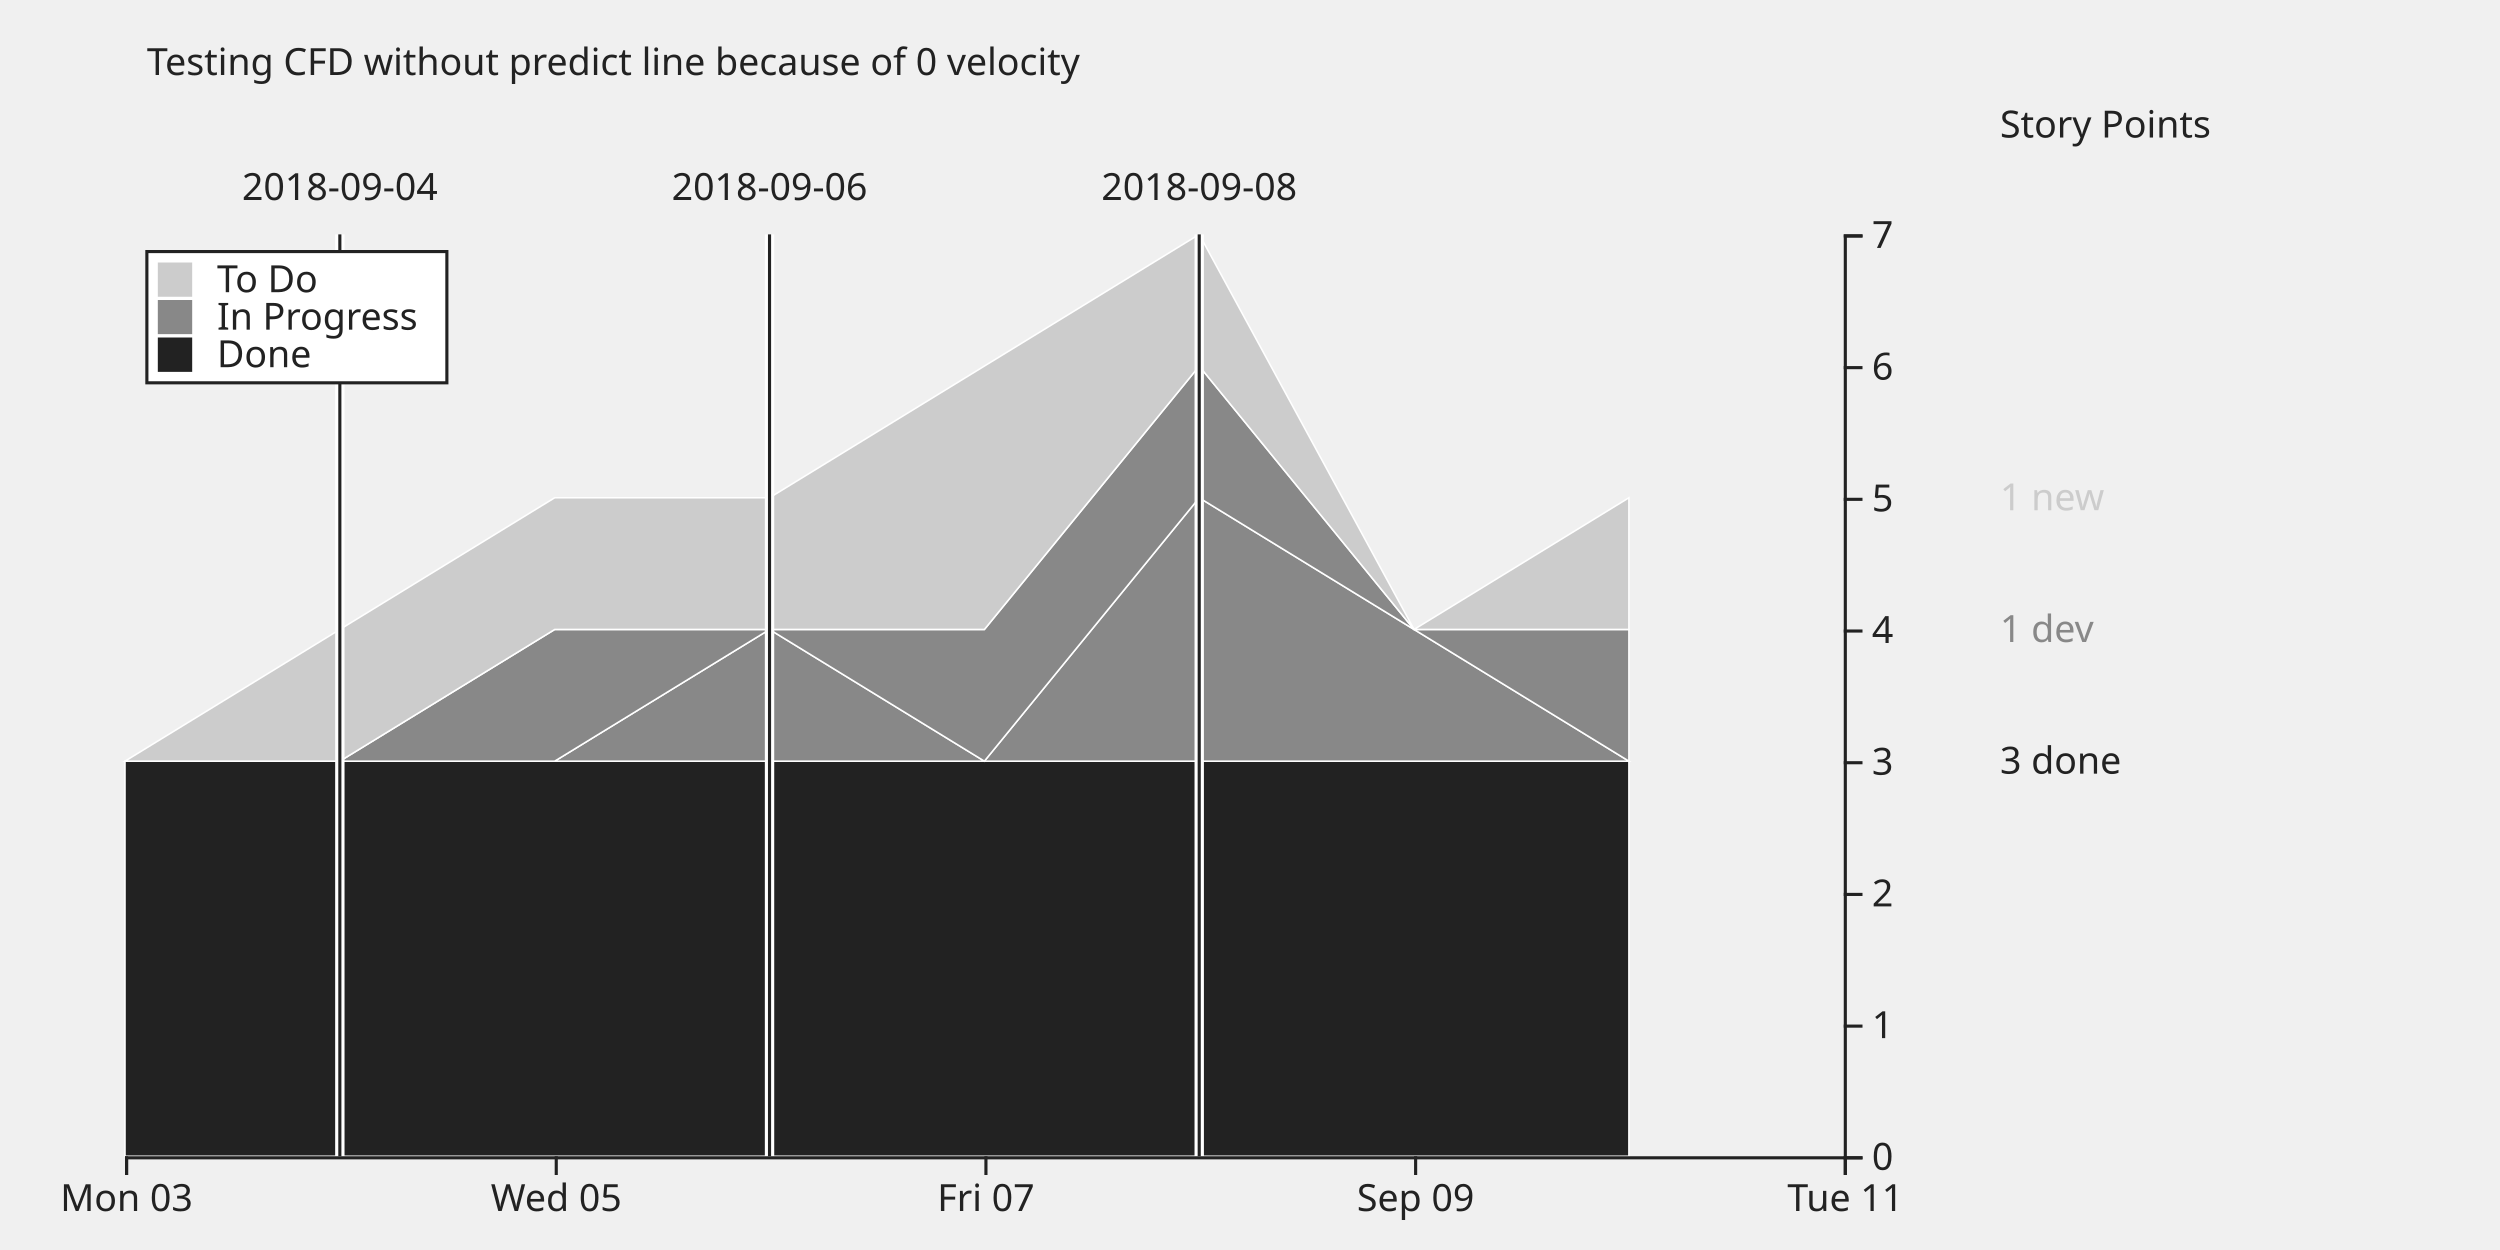
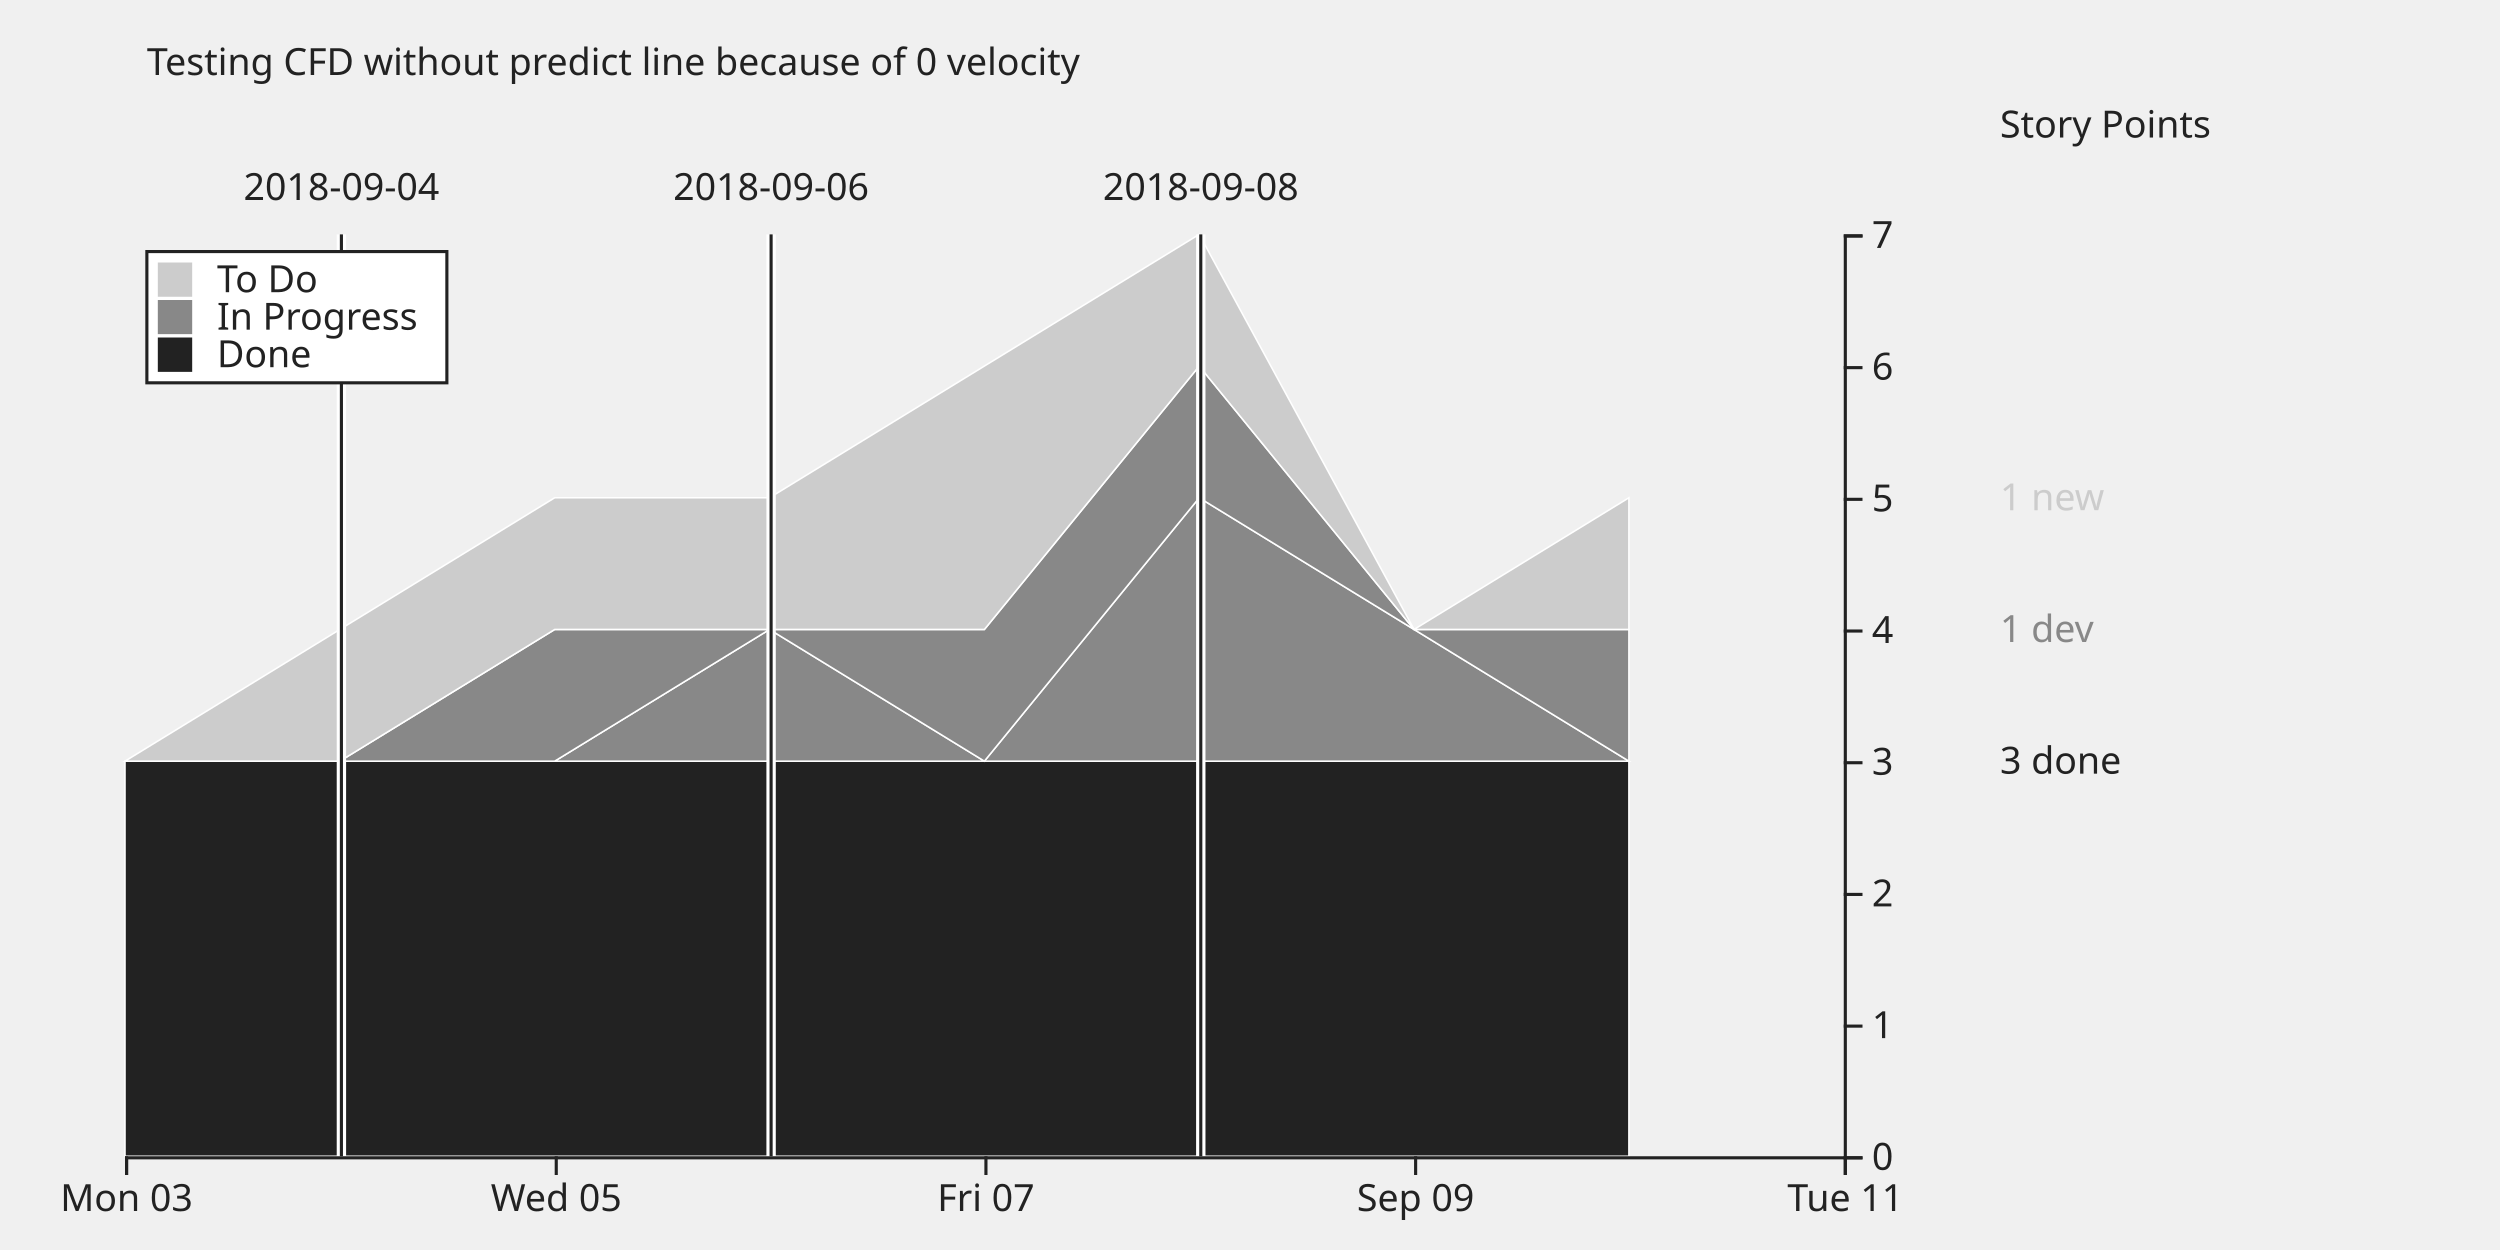
<svg xmlns="http://www.w3.org/2000/svg" width="800" height="400">
  <g transform="translate(40,75)">
    <g class="layer">
      <path class="area" style="fill: #222; stroke: #fff; stroke-width: .5;" d="M0,168.571L68.75,168.571L137.5,168.571L206.25,168.571L275,168.571L343.75,168.571L412.5,168.571L481.25,168.571L481.25,295L412.5,295L343.75,295L275,295L206.25,295L137.5,295L68.75,295L0,295Z" />
      <text x="600" y="168.571" dy="4px" font-size="12px" font-family="sans-serif" style="text-anchor: start; fill: #222;">3 done</text>
    </g>
    <g class="layer">
      <path class="area" style="fill: #888; stroke: #fff; stroke-width: .5;" d="M0,168.571L68.75,168.571L137.5,168.571L206.25,126.429L275,168.571L343.75,84.286L412.5,126.429L481.25,168.571L481.25,168.571L412.5,168.571L343.75,168.571L275,168.571L206.25,168.571L137.5,168.571L68.75,168.571L0,168.571Z" />
    </g>
    <g class="layer">
      <path class="area" style="fill: #888; stroke: #fff; stroke-width: .5;" d="M0,168.571L68.75,168.571L137.5,126.429L206.25,126.429L275,126.429L343.75,42.143L412.5,126.429L481.25,126.429L481.25,168.571L412.5,126.429L343.75,84.286L275,168.571L206.25,126.429L137.5,168.571L68.75,168.571L0,168.571Z" />
      <text x="600" y="126.429" dy="4px" font-size="12px" font-family="sans-serif" style="text-anchor: start; fill: #888;">1 dev</text>
    </g>
    <g class="layer">
      <path class="area" style="fill: #ccc; stroke: #fff; stroke-width: .5;" d="M0,168.571L68.75,126.429L137.5,84.286L206.25,84.286L275,42.143L343.75,0L412.5,126.429L481.25,84.286L481.25,126.429L412.5,126.429L343.75,42.143L275,126.429L206.25,126.429L137.5,126.429L68.75,168.571L0,168.571Z" />
      <text x="600" y="84.286" dy="4px" font-size="12px" font-family="sans-serif" style="text-anchor: start; fill: #ccc;">1 new</text>
    </g>
-     <line x1="68.75" y1="295" x2="68.75" y2="0" style="stroke-width: 3; stroke: #fff;" />
-     <line x1="68.75" y1="295" x2="68.75" y2="0" style="stroke-width: 1; stroke: #222;" />
+     <line x1="69.25" y1="295" x2="69.25" y2="0" style="stroke-width: 3; stroke: #fff;" />
+     <line x1="69.25" y1="295" x2="69.25" y2="0" style="stroke-width: 1; stroke: #222;" />
    <rect style="fill: #fff;" />
-     <text x="68.75" y="-15" dy="4px" font-size="12px" font-family="sans-serif" style="fill: #222; text-anchor: middle;">2018-09-04</text>
-     <line x1="206.25" y1="295" x2="206.25" y2="0" style="stroke-width: 3; stroke: #fff;" />
-     <line x1="206.25" y1="295" x2="206.25" y2="0" style="stroke-width: 1; stroke: #222;" />
+     <text x="69.25" y="-15" dy="4px" font-size="12px" font-family="sans-serif" style="fill: #222; text-anchor: middle;">2018-09-04</text>
+     <line x1="206.75" y1="295" x2="206.75" y2="0" style="stroke-width: 3; stroke: #fff;" />
+     <line x1="206.75" y1="295" x2="206.75" y2="0" style="stroke-width: 1; stroke: #222;" />
    <rect style="fill: #fff;" />
-     <text x="206.25" y="-15" dy="4px" font-size="12px" font-family="sans-serif" style="fill: #222; text-anchor: middle;">2018-09-06</text>
-     <line x1="343.75" y1="295" x2="343.75" y2="0" style="stroke-width: 3; stroke: #fff;" />
-     <line x1="343.75" y1="295" x2="343.75" y2="0" style="stroke-width: 1; stroke: #222;" />
+     <text x="206.75" y="-15" dy="4px" font-size="12px" font-family="sans-serif" style="fill: #222; text-anchor: middle;">2018-09-06</text>
+     <line x1="344.25" y1="295" x2="344.25" y2="0" style="stroke-width: 3; stroke: #fff;" />
+     <line x1="344.25" y1="295" x2="344.25" y2="0" style="stroke-width: 1; stroke: #222;" />
    <rect style="fill: #fff;" />
-     <text x="343.75" y="-15" dy="4px" font-size="12px" font-family="sans-serif" style="fill: #222; text-anchor: middle;">2018-09-08</text>
+     <text x="344.25" y="-15" dy="4px" font-size="12px" font-family="sans-serif" style="fill: #222; text-anchor: middle;">2018-09-08</text>
    <g transform="translate(0,295)" fill="none" font-size="10" font-family="sans-serif" text-anchor="middle">
      <path class="domain" stroke="currentColor" d="M0.5,6V0.5H550.5V6" style="stroke: #222;" />
      <g class="tick" opacity="1" transform="translate(0.5,0)">
        <line stroke="currentColor" y2="6" style="stroke: #222;" />
        <text fill="currentColor" y="9" dy="0.71em" style="fill: #222;" font-size="12px" font-family="sans-serif">Mon 03</text>
      </g>
      <g class="tick" opacity="1" transform="translate(138,0)">
        <line stroke="currentColor" y2="6" style="stroke: #222;" />
        <text fill="currentColor" y="9" dy="0.71em" style="fill: #222;" font-size="12px" font-family="sans-serif">Wed 05</text>
      </g>
      <g class="tick" opacity="1" transform="translate(275.5,0)">
        <line stroke="currentColor" y2="6" style="stroke: #222;" />
        <text fill="currentColor" y="9" dy="0.71em" style="fill: #222;" font-size="12px" font-family="sans-serif">Fri 07</text>
      </g>
      <g class="tick" opacity="1" transform="translate(413,0)">
        <line stroke="currentColor" y2="6" style="stroke: #222;" />
        <text fill="currentColor" y="9" dy="0.71em" style="fill: #222;" font-size="12px" font-family="sans-serif">Sep 09</text>
      </g>
      <g class="tick" opacity="1" transform="translate(550.5,0)">
        <line stroke="currentColor" y2="6" style="stroke: #222;" />
        <text fill="currentColor" y="9" dy="0.71em" style="fill: #222;" font-size="12px" font-family="sans-serif">Tue 11</text>
      </g>
    </g>
    <g transform="translate(550 ,0)" fill="none" font-size="10" font-family="sans-serif" text-anchor="start">
      <path class="domain" stroke="currentColor" d="M6,295.5H0.5V0.5H6" style="stroke: #222;" />
      <g class="tick" opacity="1" transform="translate(0,295.5)">
        <line stroke="currentColor" x2="6" style="stroke: #222;" />
        <text fill="currentColor" x="9" dy="0.32em" style="fill: #222;" font-size="12px" font-family="sans-serif">0</text>
      </g>
      <g class="tick" opacity="1" transform="translate(0,253.3571)">
        <line stroke="currentColor" x2="6" style="stroke: #222;" />
        <text fill="currentColor" x="9" dy="0.32em" style="fill: #222;" font-size="12px" font-family="sans-serif">1</text>
      </g>
      <g class="tick" opacity="1" transform="translate(0,211.2143)">
        <line stroke="currentColor" x2="6" style="stroke: #222;" />
        <text fill="currentColor" x="9" dy="0.32em" style="fill: #222;" font-size="12px" font-family="sans-serif">2</text>
      </g>
      <g class="tick" opacity="1" transform="translate(0,169.0714)">
        <line stroke="currentColor" x2="6" style="stroke: #222;" />
        <text fill="currentColor" x="9" dy="0.32em" style="fill: #222;" font-size="12px" font-family="sans-serif">3</text>
      </g>
      <g class="tick" opacity="1" transform="translate(0,126.9286)">
        <line stroke="currentColor" x2="6" style="stroke: #222;" />
        <text fill="currentColor" x="9" dy="0.32em" style="fill: #222;" font-size="12px" font-family="sans-serif">4</text>
      </g>
      <g class="tick" opacity="1" transform="translate(0,84.78571)">
        <line stroke="currentColor" x2="6" style="stroke: #222;" />
        <text fill="currentColor" x="9" dy="0.32em" style="fill: #222;" font-size="12px" font-family="sans-serif">5</text>
      </g>
      <g class="tick" opacity="1" transform="translate(0,42.64286)">
        <line stroke="currentColor" x2="6" style="stroke: #222;" />
        <text fill="currentColor" x="9" dy="0.32em" style="fill: #222;" font-size="12px" font-family="sans-serif">6</text>
      </g>
      <g class="tick" opacity="1" transform="translate(0,0.5)">
        <line stroke="currentColor" x2="6" style="stroke: #222;" />
        <text fill="currentColor" x="9" dy="0.32em" style="fill: #222;" font-size="12px" font-family="sans-serif">7</text>
      </g>
    </g>
    <text x="7" y="-55" dy="4px" font-size="12px" font-family="sans-serif" style="text-anchor: start; fill: #222;">Testing CFD without predict line because of 0 velocity</text>
    <rect x="7" y="5.5" width="96" height="42" style="fill: #fff; stroke: #222;" />
    <rect x="10" y="8.5" width="12" height="12" style="fill: #ccc; stroke: #fff;" />
    <text x="29.44" y="14.5" dy="4px" font-size="12px" font-family="sans-serif" style="text-anchor: start; fill: #222;">To Do</text>
    <rect x="10" y="20.5" width="12" height="12" style="fill: #888; stroke: #fff;" />
    <text x="29.44" y="26.5" dy="4px" font-size="12px" font-family="sans-serif" style="text-anchor: start; fill: #222;">In Progress</text>
    <rect x="10" y="32.5" width="12" height="12" style="fill: #222; stroke: #fff;" />
    <text x="29.44" y="38.5" dy="4px" font-size="12px" font-family="sans-serif" style="text-anchor: start; fill: #222;">Done</text>
    <text x="600" y="-35" dy="4px" font-size="12px" font-family="sans-serif" style="text-anchor: start; fill: #222;">Story Points</text>
    <rect fill="#fff" stroke="#222" class="focus-item" width="12" height="12" style="display: none;" />
    <text dy="4px" font-size="12px" font-family="sans-serif" style="text-anchor: start; fill: #222; display: none;" />
    <text dy="4px" font-size="12px" font-family="sans-serif" style="text-anchor: start; fill: #222; display: none;" />
    <text dy="4px" font-size="12px" font-family="sans-serif" style="text-anchor: start; fill: #222; display: none;" />
    <text dy="4px" font-size="12px" font-family="sans-serif" style="text-anchor: start; fill: #222; display: none;" />
    <text dy="4px" font-size="12px" font-family="sans-serif" style="text-anchor: start; fill: #222; display: none;" />
    <text dy="4px" font-size="12px" font-family="sans-serif" style="text-anchor: start; fill: #222; display: none;" />
    <text dy="4px" font-size="12px" font-family="sans-serif" style="text-anchor: start; fill: #222; display: none;" />
    <text dy="4px" font-size="12px" font-family="sans-serif" style="text-anchor: start; fill: #222; display: none;" />
    <text dy="4px" font-size="12px" font-family="sans-serif" style="text-anchor: start; fill: #222; display: none;" />
    <text dy="4px" font-size="12px" font-family="sans-serif" style="text-anchor: start; fill: #222; display: none;" />
    <text dy="4px" font-size="12px" font-family="sans-serif" style="text-anchor: start; fill: #222; display: none;" />
    <text dy="4px" font-size="12px" font-family="sans-serif" style="text-anchor: start; fill: #222; display: none;" />
    <text dy="4px" font-size="12px" font-family="sans-serif" style="text-anchor: start; fill: #222; display: none;" />
    <text dy="4px" font-size="12px" font-family="sans-serif" style="text-anchor: start; fill: #222; display: none;" />
    <text dy="4px" font-size="12px" font-family="sans-serif" style="text-anchor: start; fill: #222; display: none;" />
    <text dy="4px" font-size="12px" font-family="sans-serif" style="text-anchor: start; fill: #222; display: none;" />
    <text dy="4px" font-size="12px" font-family="sans-serif" style="text-anchor: start; fill: #222; display: none;" />
    <text dy="4px" font-size="12px" font-family="sans-serif" style="text-anchor: start; fill: #222; display: none;" />
    <text dy="4px" font-size="12px" font-family="sans-serif" style="text-anchor: start; fill: #222; display: none;" />
    <text dy="4px" font-size="12px" font-family="sans-serif" style="text-anchor: start; fill: #222; display: none;" />
    <text dy="4px" font-size="12px" font-family="sans-serif" style="text-anchor: start; fill: #222; display: none;" />
    <text dy="4px" font-size="12px" font-family="sans-serif" style="text-anchor: start; fill: #222; display: none;" />
    <text dy="4px" font-size="12px" font-family="sans-serif" style="text-anchor: start; fill: #222; display: none;" />
    <text dy="4px" font-size="12px" font-family="sans-serif" style="text-anchor: start; fill: #222; display: none;" />
    <text dy="4px" font-size="12px" font-family="sans-serif" style="text-anchor: start; fill: #222; display: none;" />
    <text dy="4px" font-size="12px" font-family="sans-serif" style="text-anchor: start; fill: #222; display: none;" />
    <text dy="4px" font-size="12px" font-family="sans-serif" style="text-anchor: start; fill: #222; display: none;" />
    <text dy="4px" font-size="12px" font-family="sans-serif" style="text-anchor: start; fill: #222; display: none;" />
    <text dy="4px" font-size="12px" font-family="sans-serif" style="text-anchor: start; fill: #222; display: none;" />
    <text dy="4px" font-size="12px" font-family="sans-serif" style="text-anchor: start; fill: #222; display: none;" />
    <text dy="4px" font-size="12px" font-family="sans-serif" style="text-anchor: start; fill: #222; display: none;" />
    <text dy="4px" font-size="12px" font-family="sans-serif" style="text-anchor: start; fill: #222; display: none;" />
    <text dy="4px" font-size="12px" font-family="sans-serif" style="text-anchor: start; fill: #222; display: none;" />
    <text dy="4px" font-size="12px" font-family="sans-serif" style="text-anchor: start; fill: #222; display: none;" />
    <text dy="4px" font-size="12px" font-family="sans-serif" style="text-anchor: start; fill: #222; display: none;" />
    <text dy="4px" font-size="12px" font-family="sans-serif" style="text-anchor: start; fill: #222; display: none;" />
    <text dy="4px" font-size="12px" font-family="sans-serif" style="text-anchor: start; fill: #222; display: none;" />
    <text dy="4px" font-size="12px" font-family="sans-serif" style="text-anchor: start; fill: #222; display: none;" />
    <text dy="4px" font-size="12px" font-family="sans-serif" style="text-anchor: start; fill: #222; display: none;" />
    <text dy="4px" font-size="12px" font-family="sans-serif" style="text-anchor: start; fill: #222; display: none;" />
    <line style="display: none; stroke-width: 3; stroke: #fff;" />
    <line style="display: none; stroke-width: 1; stroke: #222;" />
    <rect width="550" height="295" fill="transparent" />
  </g>
</svg>
